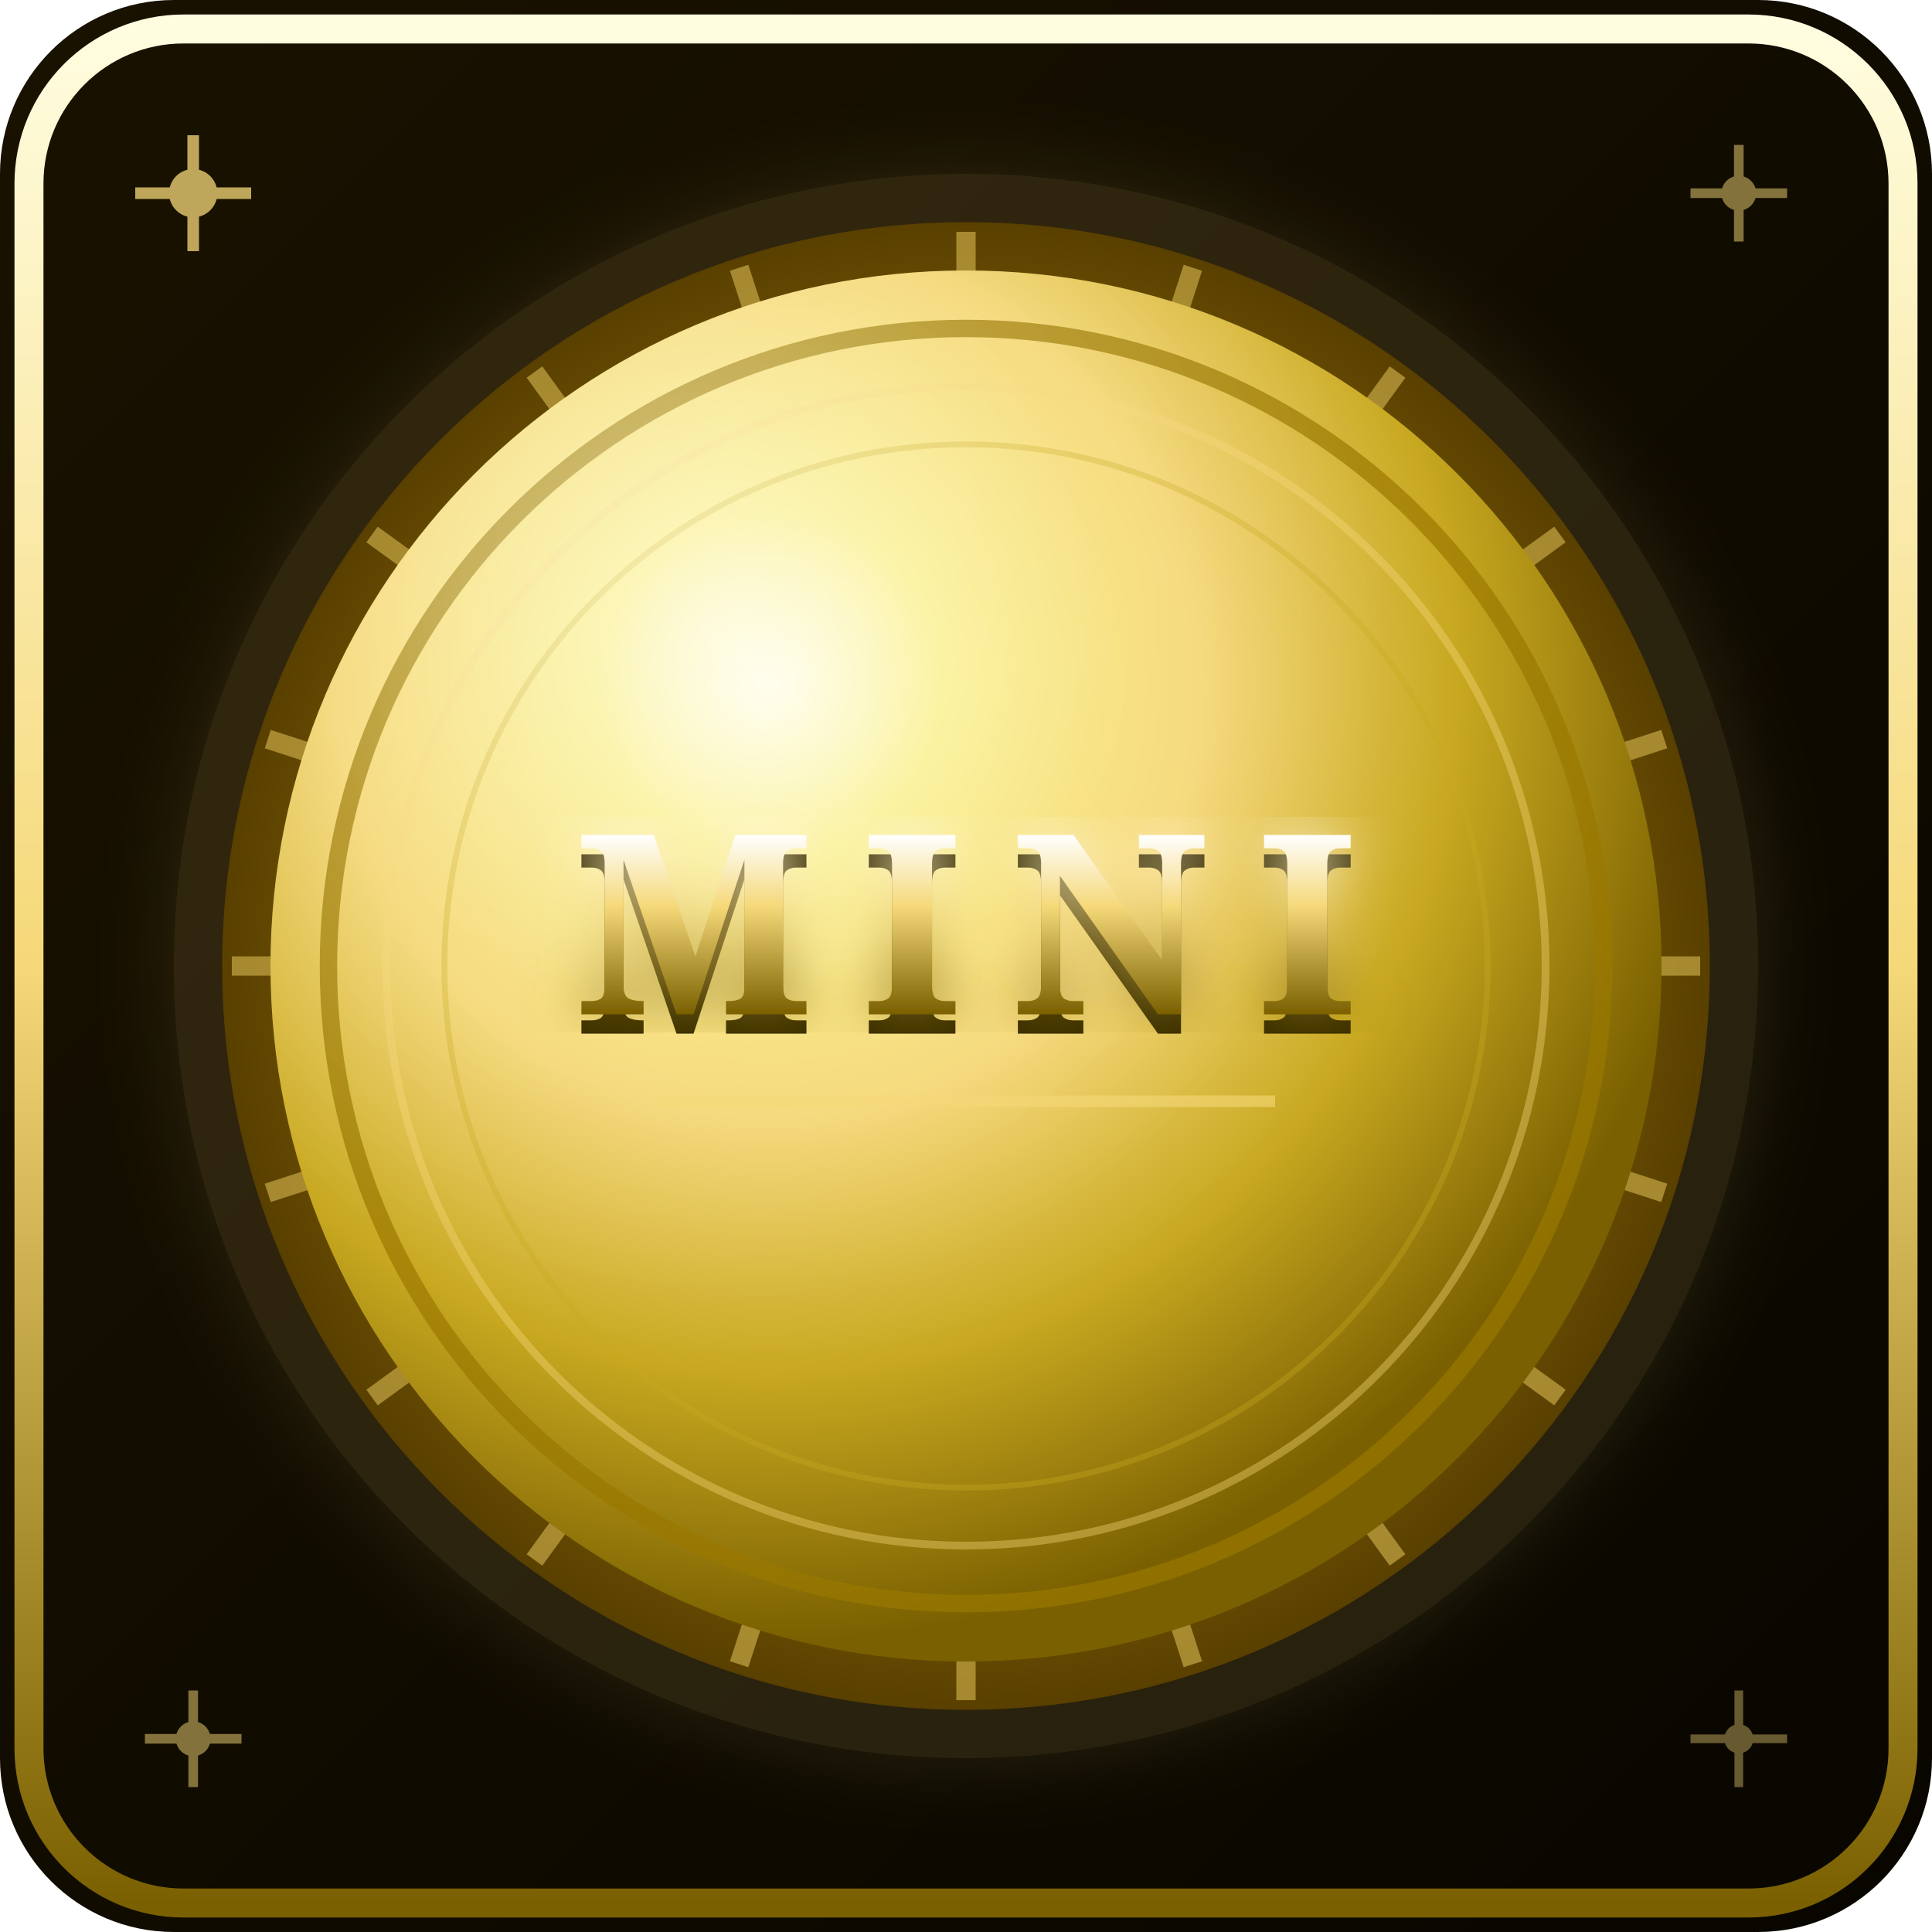
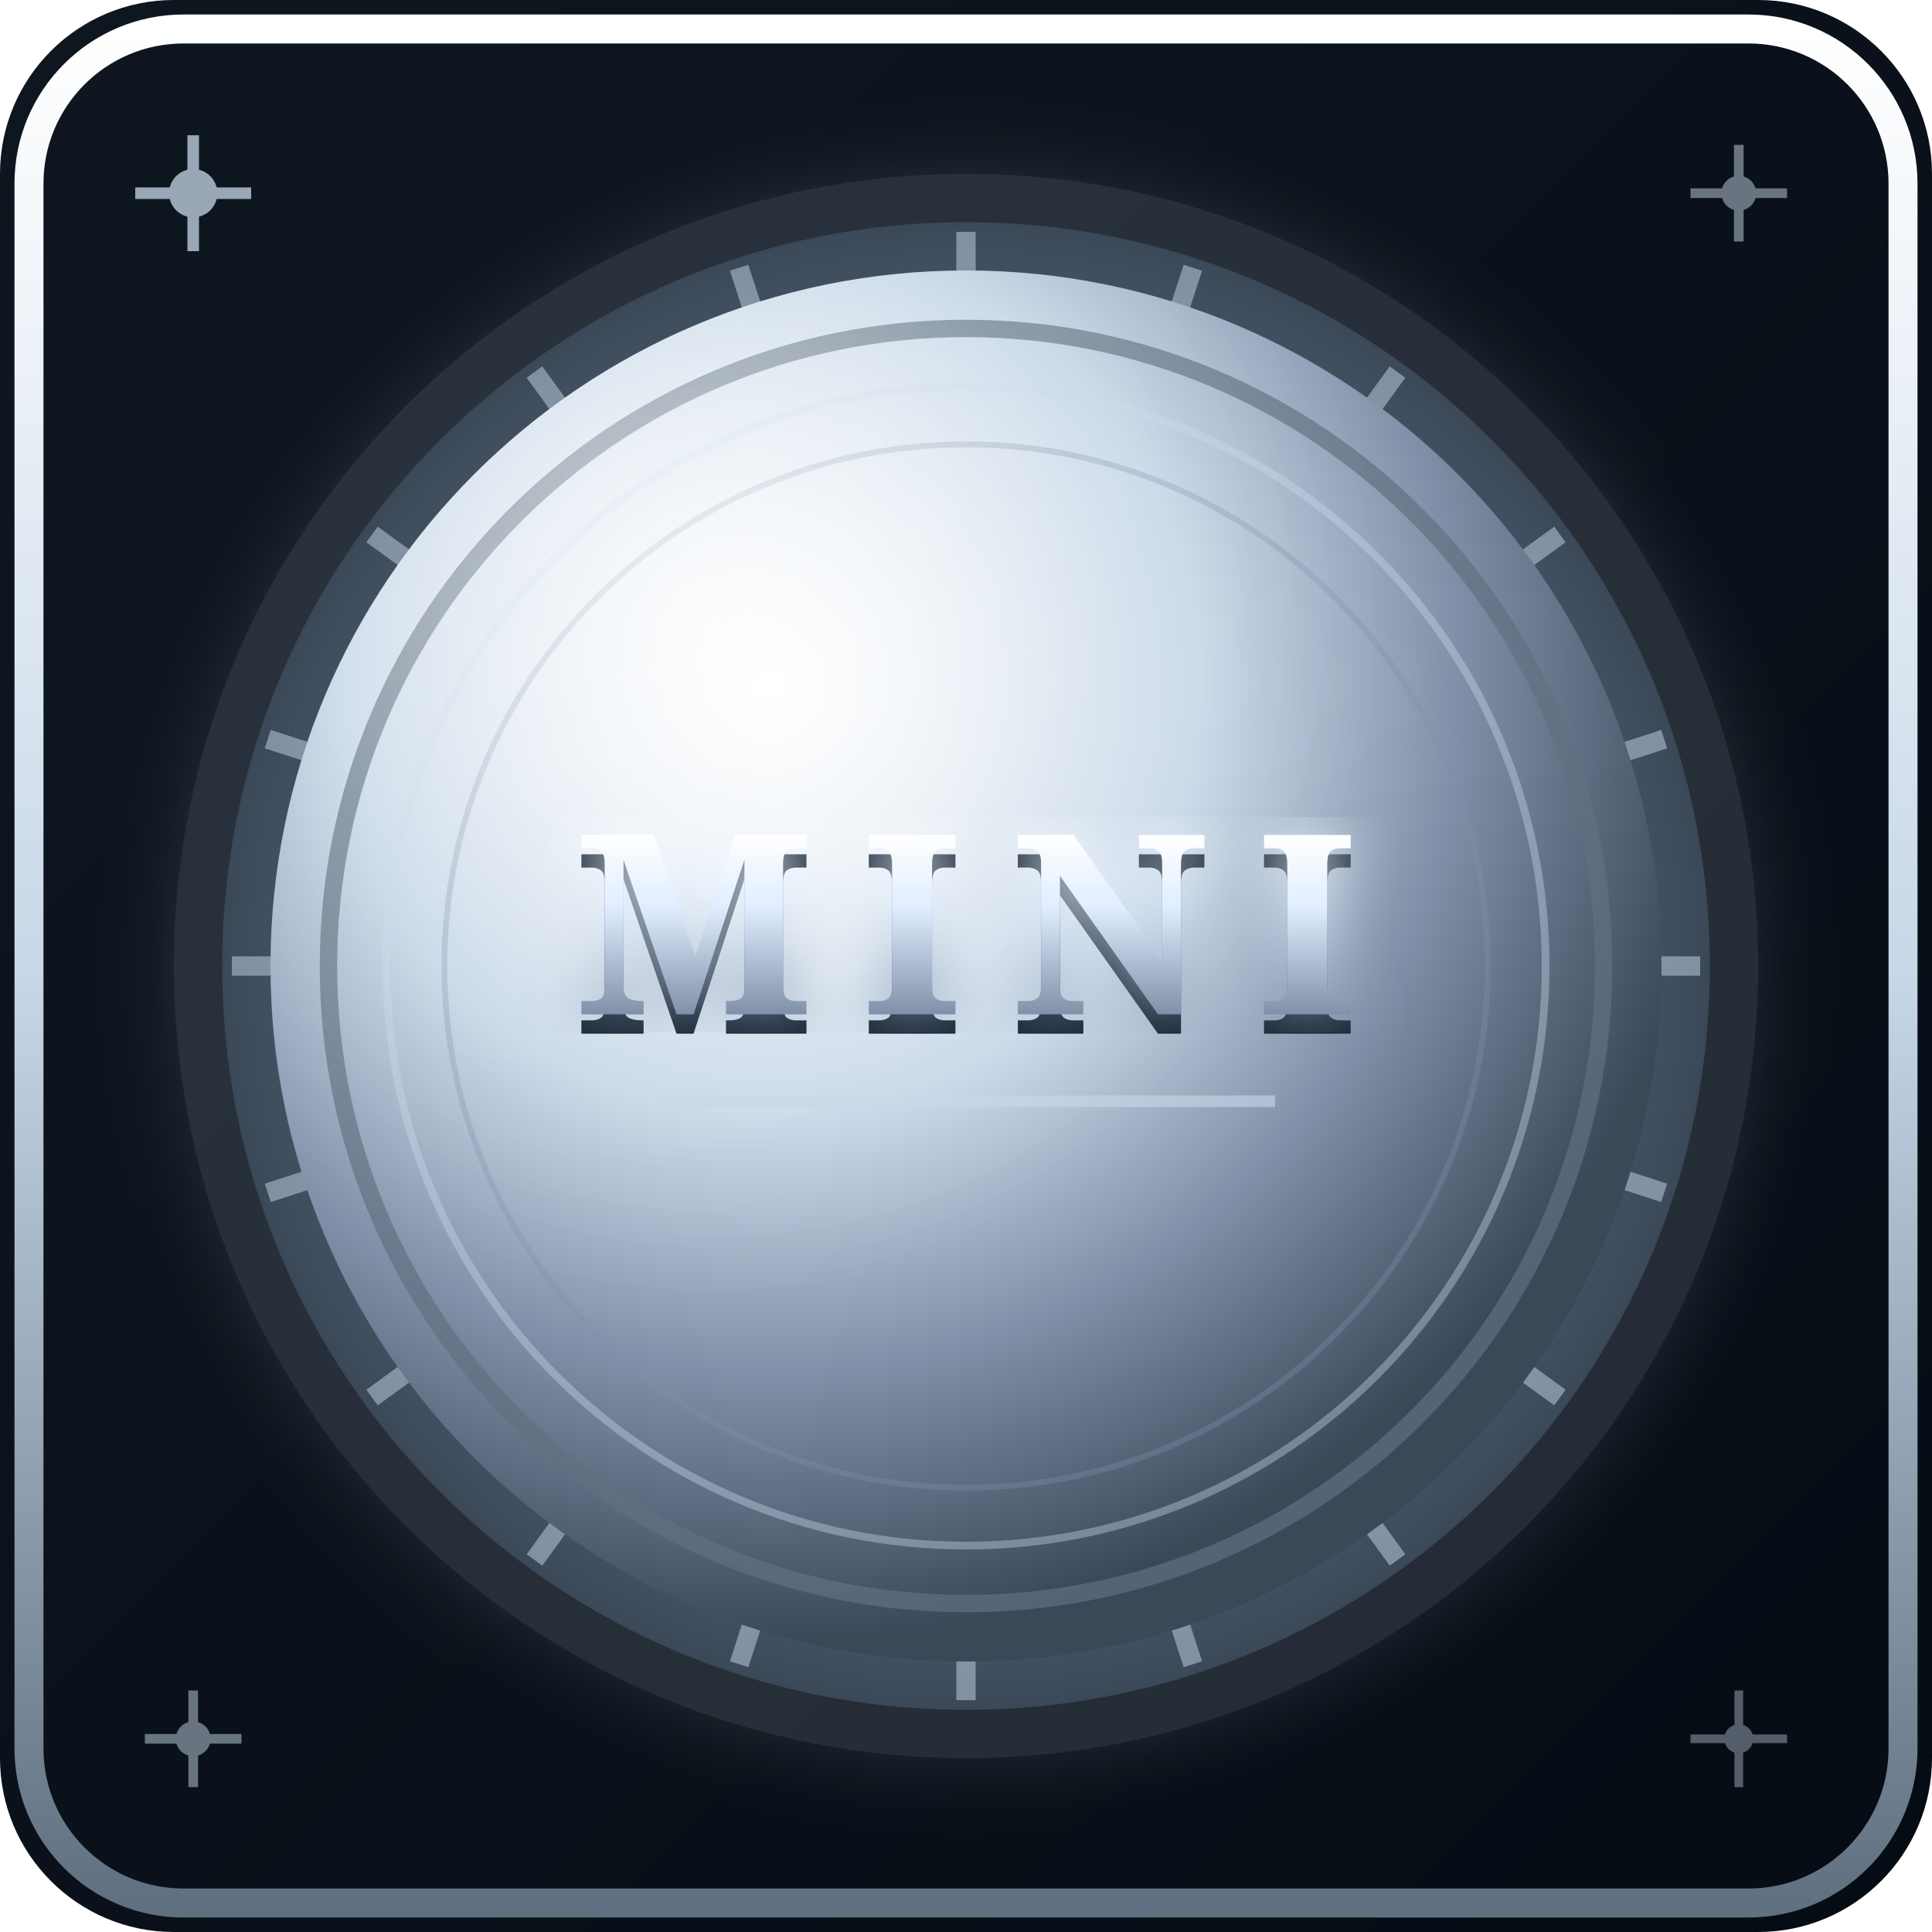
<svg xmlns="http://www.w3.org/2000/svg" viewBox="0 0 200 200">
  <defs>
    <radialGradient id="face_mini" cx="36%" cy="30%" r="68%">
-       <stop offset="0%" stop-color="#fffde0" />
-       <stop offset="18%" stop-color="#f9ee80" />
-       <stop offset="45%" stop-color="#f5d878" />
-       <stop offset="72%" stop-color="#c8a820" />
-       <stop offset="100%" stop-color="#7a6000" />
+       <stop offset="0%" stop-color="#ffffff" />
+       <stop offset="18%" stop-color="#e8eef5" />
+       <stop offset="45%" stop-color="#c8d8e8" />
+       <stop offset="72%" stop-color="#8090a8" />
+       <stop offset="100%" stop-color="#3a4858" />
    </radialGradient>
    <radialGradient id="rim_mini" cx="50%" cy="50%" r="50%">
-       <stop offset="0%" stop-color="#c8a820" />
-       <stop offset="100%" stop-color="#5a4000" />
+       <stop offset="0%" stop-color="#a0b0c8" />
+       <stop offset="100%" stop-color="#3a4858" />
    </radialGradient>
    <linearGradient id="bg_mini" x1="0%" y1="0%" x2="100%" y2="100%">
-       <stop offset="0%" stop-color="#1a1200" />
-       <stop offset="100%" stop-color="#080600" />
+       <stop offset="0%" stop-color="#0e1620" />
+       <stop offset="100%" stop-color="#060c14" />
    </linearGradient>
    <linearGradient id="frame_mini" x1="0%" y1="0%" x2="0%" y2="100%">
-       <stop offset="0%" stop-color="#fffde0" />
-       <stop offset="50%" stop-color="#f5d878" />
-       <stop offset="100%" stop-color="#7a6000" />
+       <stop offset="0%" stop-color="#ffffff" />
+       <stop offset="50%" stop-color="#c8d8e8" />
+       <stop offset="100%" stop-color="#607080" />
    </linearGradient>
    <linearGradient id="label_mini" x1="0%" y1="0%" x2="0%" y2="100%">
      <stop offset="0%" stop-color="#ffffff" />
-       <stop offset="40%" stop-color="#f5d878" />
-       <stop offset="100%" stop-color="#7a6000" />
+       <stop offset="40%" stop-color="#e0eeff" />
+       <stop offset="100%" stop-color="#8090a8" />
    </linearGradient>
    <radialGradient id="shine_mini" cx="32%" cy="26%" r="48%">
-       <stop offset="0%" stop-color="#ffffff" stop-opacity="0.55" />
-       <stop offset="60%" stop-color="#ffffff" stop-opacity="0.08" />
+       <stop offset="0%" stop-color="#ffffff" stop-opacity="0.70" />
+       <stop offset="60%" stop-color="#ffffff" stop-opacity="0.12" />
      <stop offset="100%" stop-color="#ffffff" stop-opacity="0" />
    </radialGradient>
    <filter id="glow_mini" x="-20%" y="-20%" width="140%" height="140%">
      <feGaussianBlur stdDeviation="4" result="blur" />
      <feMerge>
        <feMergeNode in="blur" />
        <feMergeNode in="SourceGraphic" />
      </feMerge>
    </filter>
    <filter id="tglow_mini">
      <feGaussianBlur stdDeviation="3" result="blur" />
      <feMerge>
        <feMergeNode in="blur" />
        <feMergeNode in="SourceGraphic" />
      </feMerge>
    </filter>
  </defs>
  <rect width="200" height="200" rx="18" fill="url(#bg_mini)" />
  <rect x="3" y="3" width="194" height="194" rx="16" fill="none" stroke="url(#frame_mini)" stroke-width="3" />
-   <circle cx="100" cy="100" r="82" fill="#f5d878" opacity="0.12" filter="url(#glow_mini)" />
+   <circle cx="100" cy="100" r="82" fill="#c8d8e8" opacity="0.15" filter="url(#glow_mini)" />
  <circle cx="100" cy="100" r="77" fill="url(#rim_mini)" />
-   <g stroke="#f0d060" stroke-width="2" opacity="0.5">
+   <g stroke="#c8d8e8" stroke-width="2" opacity="0.5">
    <line x1="100" y1="24" x2="100" y2="30" transform="rotate(0,100,100)" />
    <line x1="100" y1="24" x2="100" y2="30" transform="rotate(18,100,100)" />
    <line x1="100" y1="24" x2="100" y2="30" transform="rotate(36,100,100)" />
    <line x1="100" y1="24" x2="100" y2="30" transform="rotate(54,100,100)" />
    <line x1="100" y1="24" x2="100" y2="30" transform="rotate(72,100,100)" />
    <line x1="100" y1="24" x2="100" y2="30" transform="rotate(90,100,100)" />
    <line x1="100" y1="24" x2="100" y2="30" transform="rotate(108,100,100)" />
    <line x1="100" y1="24" x2="100" y2="30" transform="rotate(126,100,100)" />
    <line x1="100" y1="24" x2="100" y2="30" transform="rotate(144,100,100)" />
    <line x1="100" y1="24" x2="100" y2="30" transform="rotate(162,100,100)" />
    <line x1="100" y1="24" x2="100" y2="30" transform="rotate(180,100,100)" />
    <line x1="100" y1="24" x2="100" y2="30" transform="rotate(198,100,100)" />
    <line x1="100" y1="24" x2="100" y2="30" transform="rotate(216,100,100)" />
    <line x1="100" y1="24" x2="100" y2="30" transform="rotate(234,100,100)" />
    <line x1="100" y1="24" x2="100" y2="30" transform="rotate(252,100,100)" />
    <line x1="100" y1="24" x2="100" y2="30" transform="rotate(270,100,100)" />
    <line x1="100" y1="24" x2="100" y2="30" transform="rotate(288,100,100)" />
    <line x1="100" y1="24" x2="100" y2="30" transform="rotate(306,100,100)" />
    <line x1="100" y1="24" x2="100" y2="30" transform="rotate(324,100,100)" />
    <line x1="100" y1="24" x2="100" y2="30" transform="rotate(342,100,100)" />
  </g>
  <circle cx="100" cy="100" r="72" fill="url(#face_mini)" />
-   <circle cx="100" cy="100" r="66" fill="none" stroke="#9a7800" stroke-width="1.8" opacity="0.7" />
-   <circle cx="100" cy="100" r="60" fill="none" stroke="#f5d878" stroke-width="0.8" opacity="0.4" />
-   <circle cx="100" cy="100" r="54" fill="none" stroke="#c8a820" stroke-width="0.6" opacity="0.35" />
+   <circle cx="100" cy="100" r="66" fill="none" stroke="#607080" stroke-width="1.8" opacity="0.7" />
+   <circle cx="100" cy="100" r="60" fill="none" stroke="#c8d8e8" stroke-width="0.8" opacity="0.4" />
+   <circle cx="100" cy="100" r="54" fill="none" stroke="#8090a8" stroke-width="0.6" opacity="0.35" />
  <circle cx="100" cy="100" r="72" fill="url(#shine_mini)" />
-   <text x="100" y="107" font-family="'Cinzel',Georgia,serif" font-size="26" font-weight="900" text-anchor="middle" fill="#3a2e00" letter-spacing="5">MINI</text>
+   <text x="100" y="107" font-family="'Cinzel',Georgia,serif" font-size="26" font-weight="900" text-anchor="middle" fill="#1a2838" letter-spacing="5">MINI</text>
  <text x="100" y="105" font-family="'Cinzel',Georgia,serif" font-size="26" font-weight="900" text-anchor="middle" fill="url(#label_mini)" letter-spacing="5" filter="url(#tglow_mini)">MINI</text>
-   <line x1="68" y1="114" x2="132" y2="114" stroke="#f5d878" stroke-width="1.2" opacity="0.6" />
+   <line x1="68" y1="114" x2="132" y2="114" stroke="#c8d8e8" stroke-width="1.2" opacity="0.6" />
  <g opacity="0.75">
-     <circle cx="20" cy="20" r="2.5" fill="#f5d878" />
-     <line x1="20" y1="14" x2="20" y2="26" stroke="#f5d878" stroke-width="1.2" />
-     <line x1="14" y1="20" x2="26" y2="20" stroke="#f5d878" stroke-width="1.2" />
+     <circle cx="20" cy="20" r="2.5" fill="#c8d8e8" />
+     <line x1="20" y1="14" x2="20" y2="26" stroke="#c8d8e8" stroke-width="1.2" />
+     <line x1="14" y1="20" x2="26" y2="20" stroke="#c8d8e8" stroke-width="1.2" />
  </g>
  <g opacity="0.5">
-     <circle cx="180" cy="20" r="1.8" fill="#f5d878" />
-     <line x1="180" y1="15" x2="180" y2="25" stroke="#f5d878" stroke-width="1" />
-     <line x1="175" y1="20" x2="185" y2="20" stroke="#f5d878" stroke-width="1" />
+     <circle cx="180" cy="20" r="1.8" fill="#c8d8e8" />
+     <line x1="180" y1="15" x2="180" y2="25" stroke="#c8d8e8" stroke-width="1" />
+     <line x1="175" y1="20" x2="185" y2="20" stroke="#c8d8e8" stroke-width="1" />
  </g>
  <g opacity="0.5">
-     <circle cx="20" cy="180" r="1.8" fill="#f5d878" />
-     <line x1="20" y1="175" x2="20" y2="185" stroke="#f5d878" stroke-width="1" />
-     <line x1="15" y1="180" x2="25" y2="180" stroke="#f5d878" stroke-width="1" />
+     <circle cx="20" cy="180" r="1.8" fill="#c8d8e8" />
+     <line x1="20" y1="175" x2="20" y2="185" stroke="#c8d8e8" stroke-width="1" />
+     <line x1="15" y1="180" x2="25" y2="180" stroke="#c8d8e8" stroke-width="1" />
  </g>
  <g opacity="0.4">
-     <circle cx="180" cy="180" r="1.5" fill="#f5d878" />
-     <line x1="180" y1="175" x2="180" y2="185" stroke="#f5d878" stroke-width="0.9" />
-     <line x1="175" y1="180" x2="185" y2="180" stroke="#f5d878" stroke-width="0.9" />
+     <circle cx="180" cy="180" r="1.5" fill="#c8d8e8" />
+     <line x1="180" y1="175" x2="180" y2="185" stroke="#c8d8e8" stroke-width="0.9" />
+     <line x1="175" y1="180" x2="185" y2="180" stroke="#c8d8e8" stroke-width="0.9" />
  </g>
</svg>
